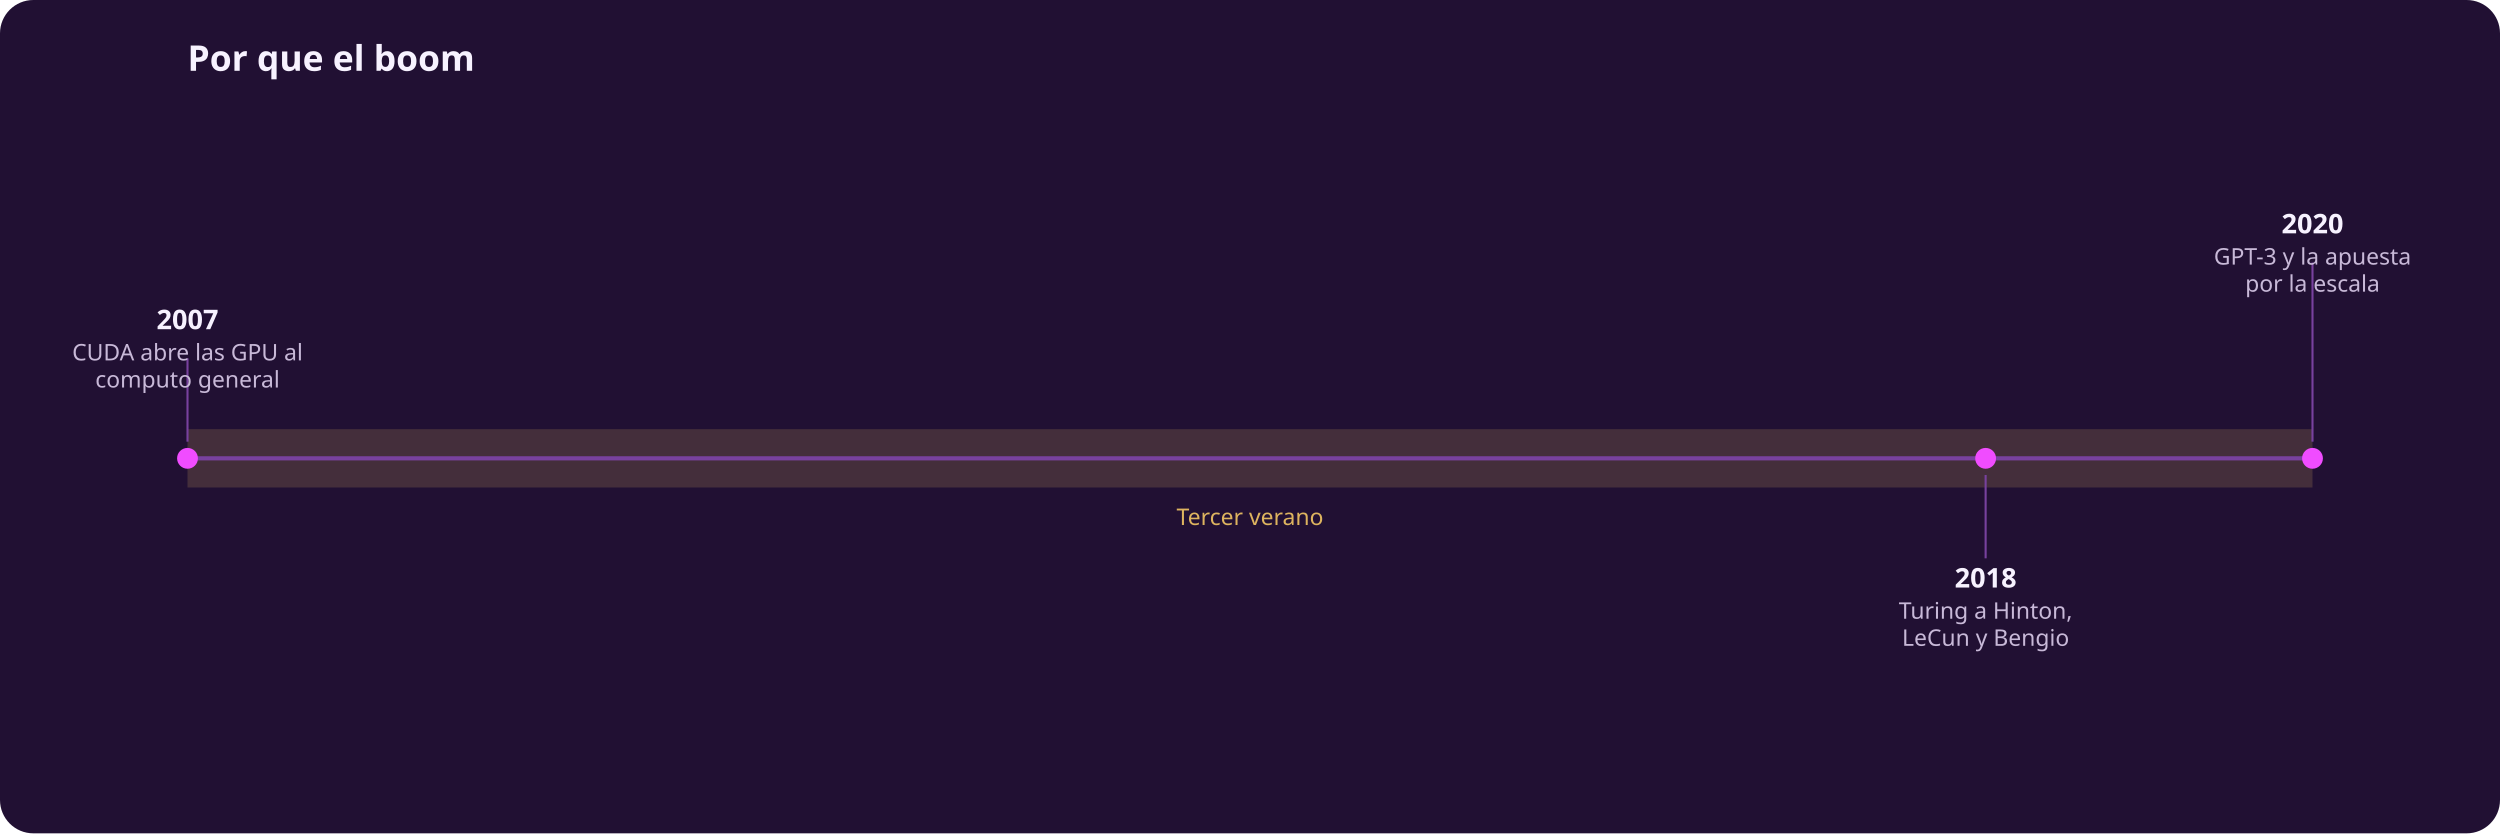
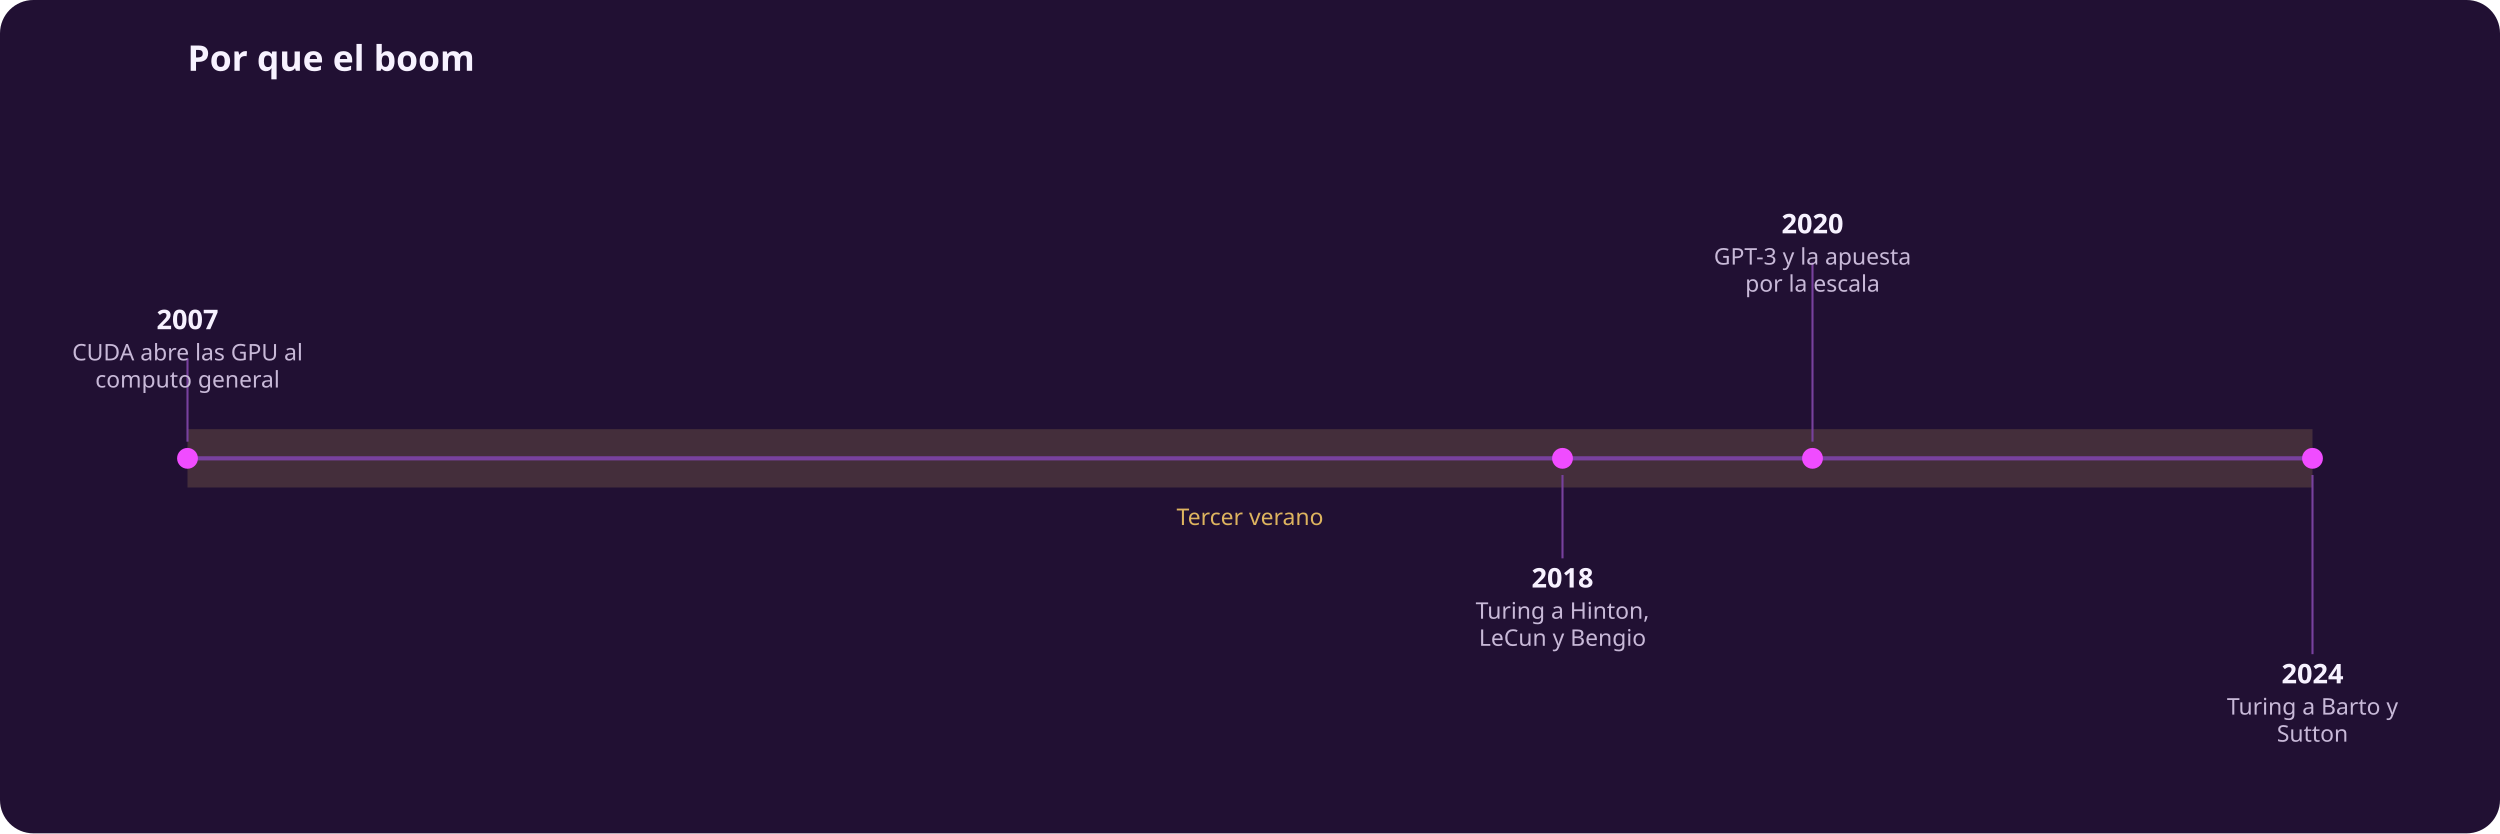
<svg xmlns="http://www.w3.org/2000/svg" viewBox="0 0 1200 400" role="img" aria-label="Linea del tiempo: Por que el boom">
  <rect x="0" y="0" width="1200" height="400" rx="16" fill="#211033" />
  <text x="90" y="34" fill="#f7f2ff" font-family="system-ui, sans-serif" font-size="17" font-weight="600">Por que el boom</text>
  <rect x="90.0" y="206" width="1020.0" height="28" fill="#ffd166" opacity="0.16" />
  <text x="600.0" y="252" fill="#ffd166" font-family="system-ui, sans-serif" font-size="11" text-anchor="middle" opacity="0.85">Tercer verano</text>
  <line x1="90" y1="220" x2="1110" y2="220" stroke="#78419e" stroke-width="2" />
  <circle cx="90.0" cy="220" r="5" fill="#f04cff" />
  <line x1="90.0" y1="212" x2="90.0" y2="172.0" stroke="#78419e" stroke-width="1" />
  <text x="90.0" y="158" fill="#f7f2ff" font-family="system-ui, sans-serif" font-size="13" font-weight="600" text-anchor="middle">2007</text>
  <text x="90.0" y="173" fill="#c8b9d8" font-family="system-ui, sans-serif" font-size="11" text-anchor="middle">CUDA abre las GPU al</text>
  <text x="90.0" y="186" fill="#c8b9d8" font-family="system-ui, sans-serif" font-size="11" text-anchor="middle">computo general</text>
-   <circle cx="953.1" cy="220" r="5" fill="#f04cff" />
-   <line x1="953.1" y1="228" x2="953.1" y2="268.0" stroke="#78419e" stroke-width="1" />
-   <text x="953.1" y="282" fill="#f7f2ff" font-family="system-ui, sans-serif" font-size="13" font-weight="600" text-anchor="middle">2018</text>
-   <text x="953.1" y="297" fill="#c8b9d8" font-family="system-ui, sans-serif" font-size="11" text-anchor="middle">Turing a Hinton,</text>
-   <text x="953.1" y="310" fill="#c8b9d8" font-family="system-ui, sans-serif" font-size="11" text-anchor="middle">LeCun y Bengio</text>
+   <circle cx="750.0" cy="220" r="5" fill="#f04cff" />
+   <line x1="750.0" y1="228" x2="750.0" y2="268.0" stroke="#78419e" stroke-width="1" />
+   <text x="750.0" y="282" fill="#f7f2ff" font-family="system-ui, sans-serif" font-size="13" font-weight="600" text-anchor="middle">2018</text>
+   <text x="750.0" y="297" fill="#c8b9d8" font-family="system-ui, sans-serif" font-size="11" text-anchor="middle">Turing a Hinton,</text>
+   <text x="750.0" y="310" fill="#c8b9d8" font-family="system-ui, sans-serif" font-size="11" text-anchor="middle">LeCun y Bengio</text>
+   <circle cx="870.0" cy="220" r="5" fill="#f04cff" />
+   <line x1="870.0" y1="212" x2="870.0" y2="126.0" stroke="#78419e" stroke-width="1" />
+   <text x="870.0" y="112" fill="#f7f2ff" font-family="system-ui, sans-serif" font-size="13" font-weight="600" text-anchor="middle">2020</text>
+   <text x="870.0" y="127" fill="#c8b9d8" font-family="system-ui, sans-serif" font-size="11" text-anchor="middle">GPT-3 y la apuesta</text>
+   <text x="870.0" y="140" fill="#c8b9d8" font-family="system-ui, sans-serif" font-size="11" text-anchor="middle">por la escala</text>
  <circle cx="1110.0" cy="220" r="5" fill="#f04cff" />
-   <line x1="1110.0" y1="212" x2="1110.0" y2="126.0" stroke="#78419e" stroke-width="1" />
-   <text x="1110.0" y="112" fill="#f7f2ff" font-family="system-ui, sans-serif" font-size="13" font-weight="600" text-anchor="middle">2020</text>
-   <text x="1110.0" y="127" fill="#c8b9d8" font-family="system-ui, sans-serif" font-size="11" text-anchor="middle">GPT-3 y la apuesta</text>
-   <text x="1110.0" y="140" fill="#c8b9d8" font-family="system-ui, sans-serif" font-size="11" text-anchor="middle">por la escala</text>
+   <line x1="1110.0" y1="228" x2="1110.0" y2="314.0" stroke="#78419e" stroke-width="1" />
+   <text x="1110.0" y="328" fill="#f7f2ff" font-family="system-ui, sans-serif" font-size="13" font-weight="600" text-anchor="middle">2024</text>
+   <text x="1110.0" y="343" fill="#c8b9d8" font-family="system-ui, sans-serif" font-size="11" text-anchor="middle">Turing a Barto y</text>
+   <text x="1110.0" y="356" fill="#c8b9d8" font-family="system-ui, sans-serif" font-size="11" text-anchor="middle">Sutton</text>
</svg>
